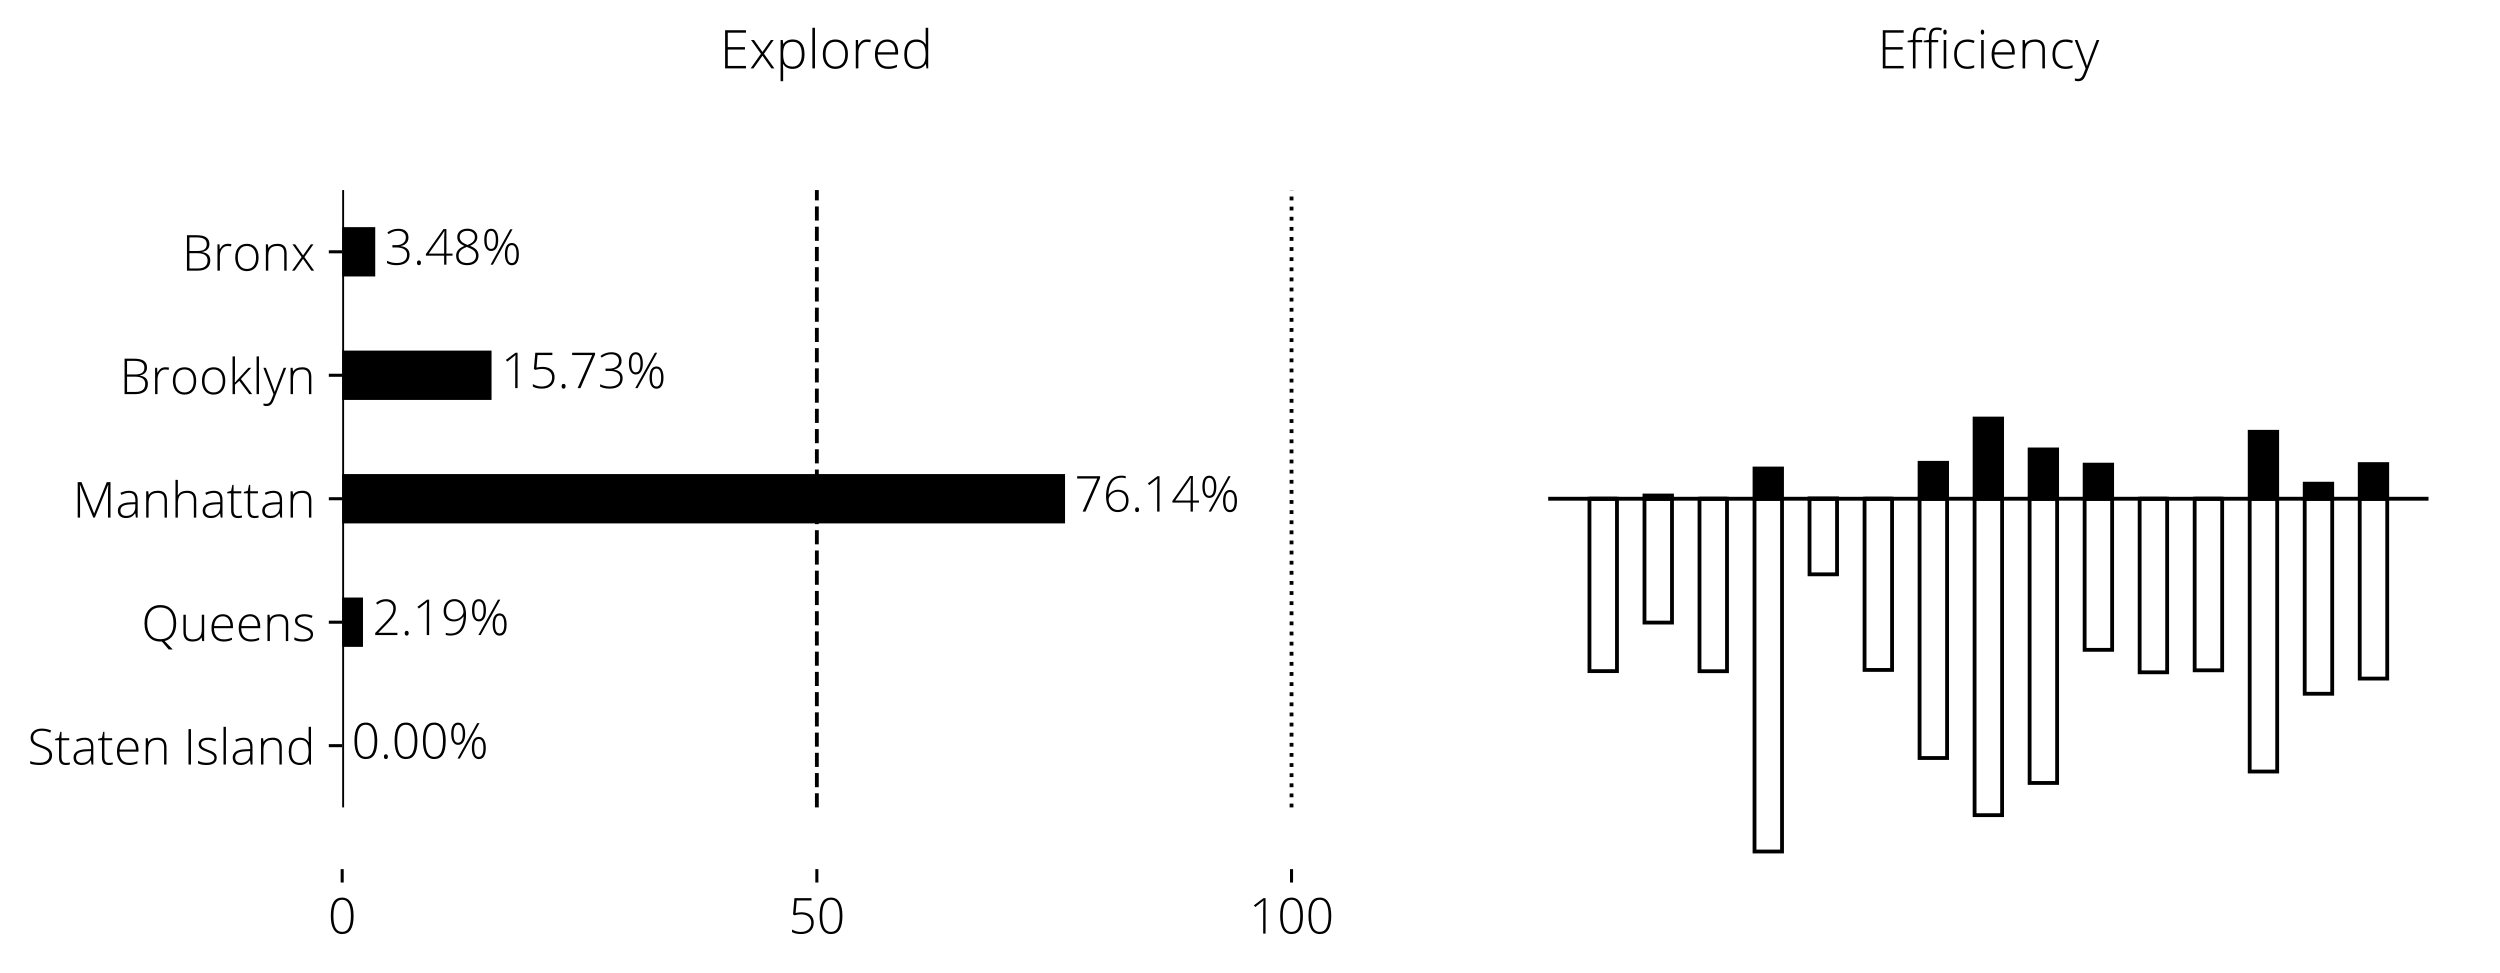
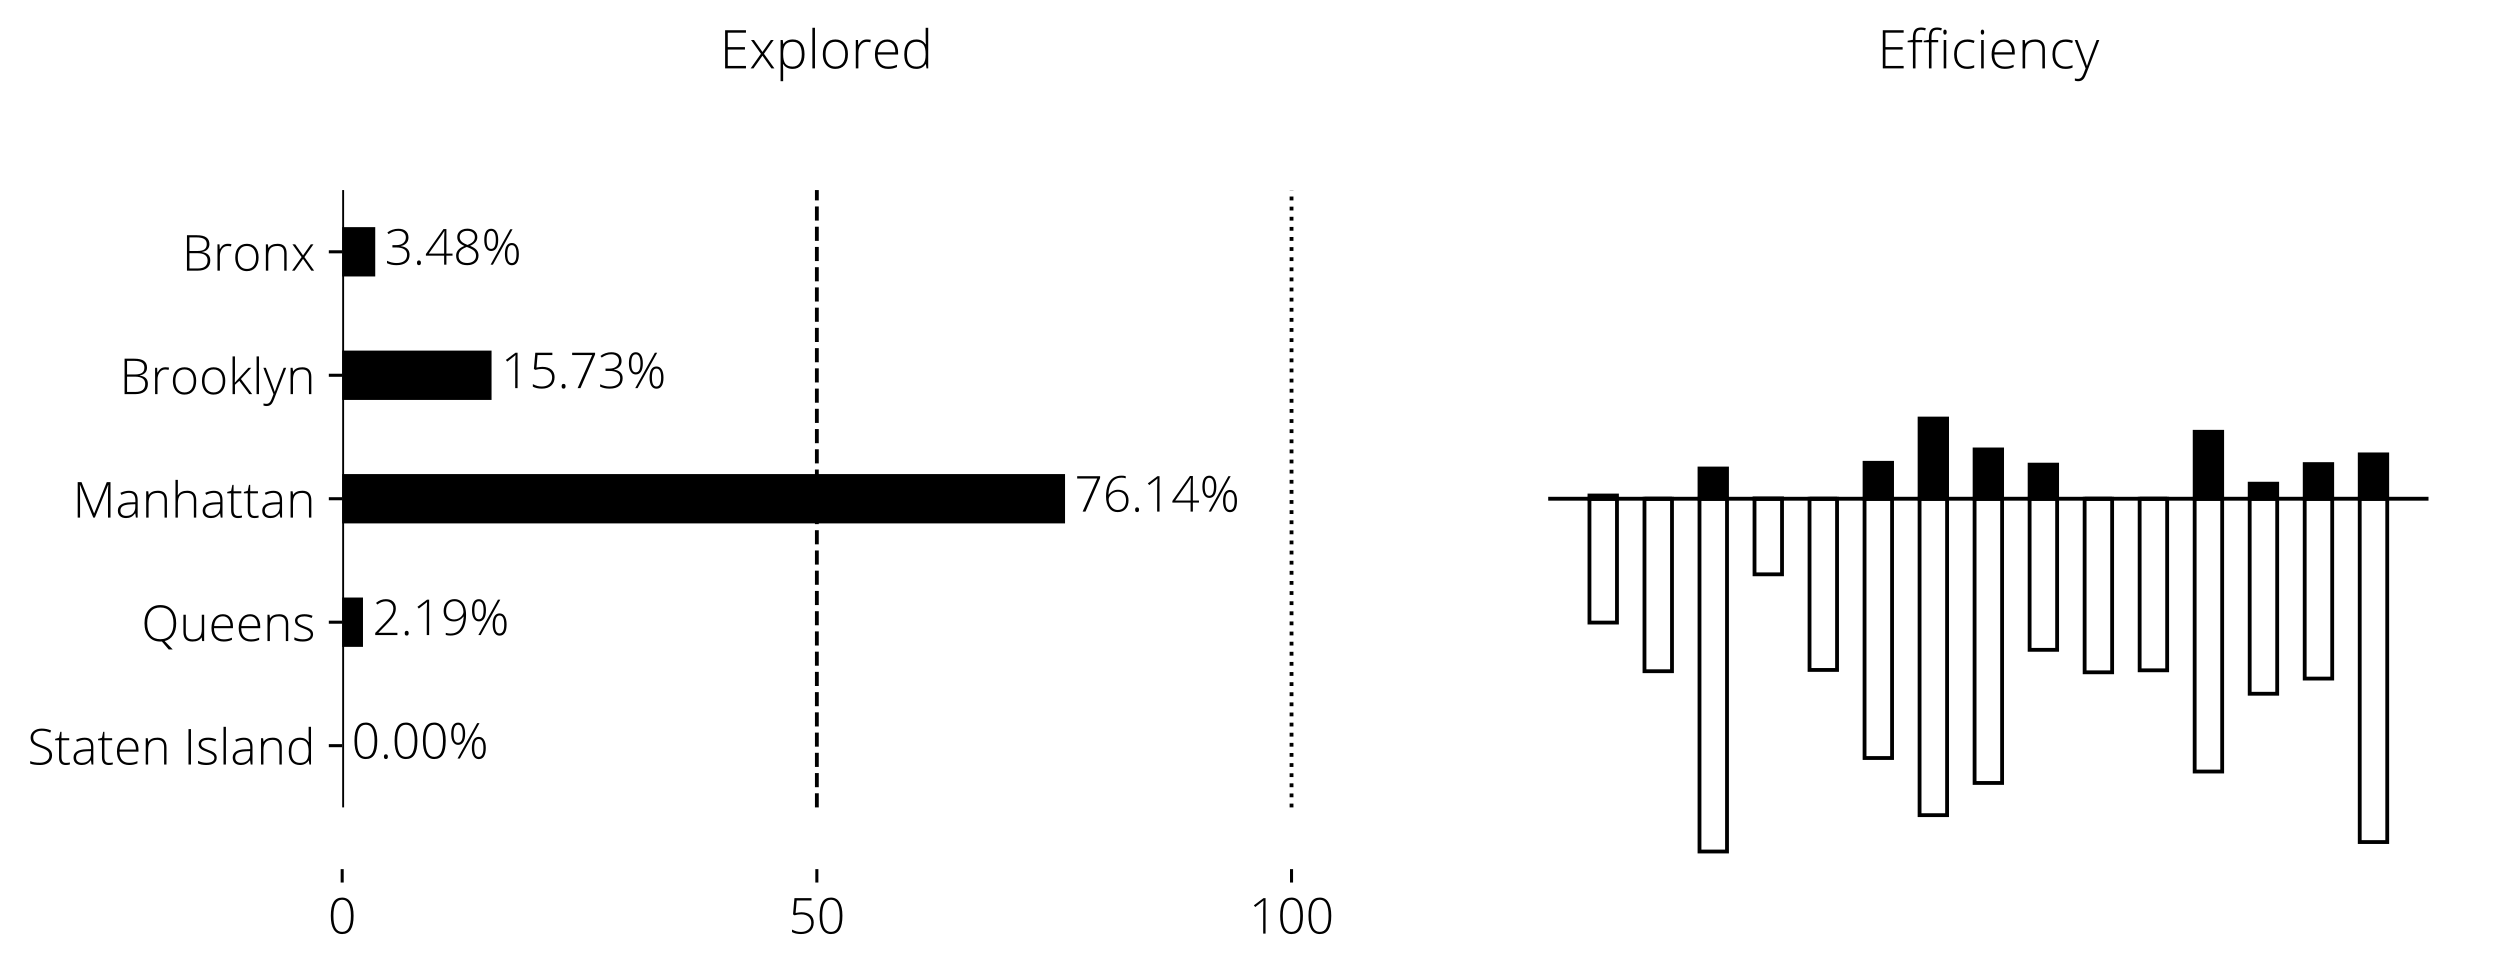
<svg xmlns="http://www.w3.org/2000/svg" xmlns:xlink="http://www.w3.org/1999/xlink" width="654.828pt" height="254.856pt" viewBox="0 0 654.828 254.856" version="1.1">
  <defs>
    <style type="text/css">*{stroke-linejoin: round; stroke-linecap: butt}</style>
  </defs>
  <g id="figure_1">
    <g id="patch_1">
      <path d="M 0 254.856  L 654.828 254.856  L 654.828 0  L 0 0  z " style="fill: #ffffff" />
    </g>
    <g id="axes_1">
      <g id="patch_2">
        <path d="M 89.628 227.654  L 343.265 227.654  L 343.265 33.614  L 89.628 33.614  L 89.628 227.654  z " style="fill: none" />
      </g>
      <g id="patch_3">
-         <path d="M 89.628 201.782  L 89.628 201.782  L 89.628 188.846  L 89.628 188.846  z " clip-path="url(#pee73dc74e1)" />
+         <path d="M 89.628 201.782  L 89.628 201.782  L 89.628 188.846  L 89.628 188.846  z " clip-path="url(#p3ddb100271)" />
      </g>
      <g id="patch_4">
-         <path d="M 89.628 169.442  L 95.077 169.442  L 95.077 156.506  L 89.628 156.506  z " clip-path="url(#pee73dc74e1)" />
+         <path d="M 89.628 169.442  L 95.077 169.442  L 95.077 156.506  L 89.628 156.506  z " clip-path="url(#p3ddb100271)" />
      </g>
      <g id="patch_5">
-         <path d="M 89.628 137.102  L 278.967 137.102  L 278.967 124.166  L 89.628 124.166  z " clip-path="url(#pee73dc74e1)" />
+         <path d="M 89.628 137.102  L 278.967 137.102  L 278.967 124.166  L 89.628 124.166  z " clip-path="url(#p3ddb100271)" />
      </g>
      <g id="patch_6">
-         <path d="M 89.628 104.762  L 128.753 104.762  L 128.753 91.826  L 89.628 91.826  z " clip-path="url(#pee73dc74e1)" />
+         <path d="M 89.628 104.762  L 128.753 104.762  L 128.753 91.826  L 89.628 91.826  z " clip-path="url(#p3ddb100271)" />
      </g>
      <g id="patch_7">
-         <path d="M 89.628 72.422  L 98.287 72.422  L 98.287 59.486  L 89.628 59.486  z " clip-path="url(#pee73dc74e1)" />
+         <path d="M 89.628 72.422  L 98.287 72.422  L 98.287 59.486  L 89.628 59.486  z " clip-path="url(#p3ddb100271)" />
      </g>
      <g id="matplotlib.axis_1">
        <g id="xtick_1">
          <g id="line2d_1">
            <defs>
-               <path id="ma09eb7e2f4" d="M 0 0  L 0 3.5  " style="stroke: #000000; stroke-width: 0.8" />
+               <path id="m707749dae5" d="M 0 0  L 0 3.5  " style="stroke: #000000; stroke-width: 0.8" />
            </defs>
            <g>
-               <use xlink:href="#ma09eb7e2f4" x="89.628" y="227.654" style="stroke: #000000; stroke-width: 0.8" />
+               <use xlink:href="#m707749dae5" x="89.628" y="227.654" style="stroke: #000000; stroke-width: 0.8" />
            </g>
          </g>
          <g id="text_1">
            <g transform="translate(85.91836 244.5322) scale(0.13 -0.13)">
              <defs>
                <path id="OpenSans-Light-30" d="M 3297 2297  Q 3297 1094 2930 515  Q 2563 -63 1819 -63  Q 1103 -63 731 532  Q 359 1128 359 2297  Q 359 3491 720 4066  Q 1081 4641 1819 4641  Q 2541 4641 2919 4045  Q 3297 3450 3297 2297  z M 697 2297  Q 697 1234 975 726  Q 1253 219 1819 219  Q 2409 219 2679 744  Q 2950 1269 2950 2297  Q 2950 3309 2679 3834  Q 2409 4359 1819 4359  Q 1228 4359 962 3834  Q 697 3309 697 2297  z " transform="scale(0.015625)" />
              </defs>
              <use xlink:href="#OpenSans-Light-30" />
            </g>
          </g>
        </g>
        <g id="xtick_2">
          <g id="line2d_2">
            <g>
-               <use xlink:href="#ma09eb7e2f4" x="213.96" y="227.654" style="stroke: #000000; stroke-width: 0.8" />
+               <use xlink:href="#m707749dae5" x="213.96" y="227.654" style="stroke: #000000; stroke-width: 0.8" />
            </g>
          </g>
          <g id="text_2">
            <g transform="translate(206.5398 244.5322) scale(0.13 -0.13)">
              <defs>
                <path id="OpenSans-Light-35" d="M 1678 2747  Q 2409 2747 2829 2394  Q 3250 2041 3250 1422  Q 3250 719 2812 328  Q 2375 -63 1606 -63  Q 1266 -63 959 4  Q 653 72 447 197  L 447 519  Q 784 347 1046 280  Q 1309 213 1606 213  Q 2206 213 2568 530  Q 2931 847 2931 1388  Q 2931 1897 2578 2187  Q 2225 2478 1619 2478  Q 1213 2478 769 2356  L 581 2478  L 763 4569  L 2963 4569  L 2963 4269  L 1056 4269  L 916 2656  Q 1403 2747 1678 2747  z " transform="scale(0.015625)" />
              </defs>
              <use xlink:href="#OpenSans-Light-35" />
              <use xlink:href="#OpenSans-Light-30" x="57.08" />
            </g>
          </g>
        </g>
        <g id="xtick_3">
          <g id="line2d_3">
            <g>
-               <use xlink:href="#ma09eb7e2f4" x="338.292" y="227.654" style="stroke: #000000; stroke-width: 0.8" />
+               <use xlink:href="#m707749dae5" x="338.292" y="227.654" style="stroke: #000000; stroke-width: 0.8" />
            </g>
          </g>
          <g id="text_3">
            <g transform="translate(327.1613 244.5322) scale(0.13 -0.13)">
              <defs>
                <path id="OpenSans-Light-31" d="M 2131 0  L 1825 0  L 1825 3328  Q 1825 3781 1863 4269  Q 1816 4222 1766 4178  Q 1716 4134 800 3419  L 622 3641  L 1863 4569  L 2131 4569  L 2131 0  z " transform="scale(0.015625)" />
              </defs>
              <use xlink:href="#OpenSans-Light-31" />
              <use xlink:href="#OpenSans-Light-30" x="57.08" />
              <use xlink:href="#OpenSans-Light-30" x="114.16" />
            </g>
          </g>
        </g>
      </g>
      <g id="matplotlib.axis_2">
        <g id="ytick_1">
          <g id="line2d_4">
            <defs>
-               <path id="m31b924ed4a" d="M 0 0  L -3.5 0  " style="stroke: #000000; stroke-width: 0.8" />
+               <path id="m9ee32840a7" d="M 0 0  L -3.5 0  " style="stroke: #000000; stroke-width: 0.8" />
            </defs>
            <g>
-               <use xlink:href="#m31b924ed4a" x="89.628" y="195.314" style="stroke: #000000; stroke-width: 0.8" />
+               <use xlink:href="#m9ee32840a7" x="89.628" y="195.314" style="stroke: #000000; stroke-width: 0.8" />
            </g>
          </g>
          <g id="text_4">
            <g transform="translate(7.2 200.2532) scale(0.13 -0.13)">
              <defs>
                <path id="OpenSans-Light-53" d="M 3169 1178  Q 3169 606 2748 271  Q 2328 -63 1631 -63  Q 794 -63 347 122  L 347 441  Q 841 231 1606 231  Q 2169 231 2498 489  Q 2828 747 2828 1166  Q 2828 1425 2718 1595  Q 2609 1766 2362 1906  Q 2116 2047 1638 2209  Q 938 2450 670 2729  Q 403 3009 403 3475  Q 403 3988 804 4311  Q 1206 4634 1838 4634  Q 2481 4634 3047 4391  L 2931 4116  Q 2363 4353 1844 4353  Q 1338 4353 1038 4118  Q 738 3884 738 3481  Q 738 3228 830 3065  Q 922 2903 1131 2773  Q 1341 2644 1850 2463  Q 2384 2278 2653 2104  Q 2922 1931 3045 1711  Q 3169 1491 3169 1178  z " transform="scale(0.015625)" />
                <path id="OpenSans-Light-74" d="M 1466 213  Q 1759 213 1978 263  L 1978 13  Q 1753 -63 1459 -63  Q 1009 -63 795 178  Q 581 419 581 934  L 581 3128  L 78 3128  L 78 3309  L 581 3450  L 738 4219  L 897 4219  L 897 3397  L 1894 3397  L 1894 3128  L 897 3128  L 897 978  Q 897 588 1034 400  Q 1172 213 1466 213  z " transform="scale(0.015625)" />
                <path id="OpenSans-Light-61" d="M 2631 0  L 2553 538  L 2528 538  Q 2272 209 2001 73  Q 1731 -63 1363 -63  Q 863 -63 584 193  Q 306 450 306 903  Q 306 1400 720 1675  Q 1134 1950 1919 1966  L 2566 1984  L 2566 2209  Q 2566 2694 2369 2941  Q 2172 3188 1734 3188  Q 1263 3188 756 2925  L 641 3194  Q 1200 3456 1747 3456  Q 2306 3456 2582 3165  Q 2859 2875 2859 2259  L 2859 0  L 2631 0  z M 1381 219  Q 1925 219 2239 530  Q 2553 841 2553 1394  L 2553 1728  L 1959 1703  Q 1244 1669 939 1480  Q 634 1291 634 891  Q 634 572 829 395  Q 1025 219 1381 219  z " transform="scale(0.015625)" />
                <path id="OpenSans-Light-65" d="M 1941 -63  Q 1200 -63 786 393  Q 372 850 372 1672  Q 372 2484 772 2973  Q 1172 3463 1850 3463  Q 2450 3463 2797 3044  Q 3144 2625 3144 1906  L 3144 1656  L 697 1656  Q 703 956 1023 587  Q 1344 219 1941 219  Q 2231 219 2451 259  Q 2672 300 3009 434  L 3009 153  Q 2722 28 2478 -17  Q 2234 -63 1941 -63  z M 1850 3188  Q 1359 3188 1062 2864  Q 766 2541 716 1931  L 2816 1931  Q 2816 2522 2559 2855  Q 2303 3188 1850 3188  z " transform="scale(0.015625)" />
                <path id="OpenSans-Light-6e" d="M 2938 0  L 2938 2203  Q 2938 2716 2722 2948  Q 2506 3181 2053 3181  Q 1444 3181 1161 2873  Q 878 2566 878 1875  L 878 0  L 569 0  L 569 3397  L 831 3397  L 891 2931  L 909 2931  Q 1241 3463 2088 3463  Q 3244 3463 3244 2222  L 3244 0  L 2938 0  z " transform="scale(0.015625)" />
                <path id="OpenSans-Light-20" transform="scale(0.015625)" />
                <path id="OpenSans-Light-49" d="M 647 0  L 647 4569  L 966 4569  L 966 0  L 647 0  z " transform="scale(0.015625)" />
                <path id="OpenSans-Light-73" d="M 2675 884  Q 2675 428 2328 182  Q 1981 -63 1344 -63  Q 663 -63 263 147  L 263 481  Q 775 225 1344 225  Q 1847 225 2108 392  Q 2369 559 2369 838  Q 2369 1094 2161 1269  Q 1953 1444 1478 1613  Q 969 1797 762 1930  Q 556 2063 451 2230  Q 347 2397 347 2638  Q 347 3019 667 3241  Q 988 3463 1563 3463  Q 2113 3463 2606 3256  L 2491 2975  Q 1991 3181 1563 3181  Q 1147 3181 903 3043  Q 659 2906 659 2663  Q 659 2397 848 2237  Q 1038 2078 1588 1881  Q 2047 1716 2256 1583  Q 2466 1450 2570 1281  Q 2675 1113 2675 884  z " transform="scale(0.015625)" />
                <path id="OpenSans-Light-6c" d="M 878 0  L 569 0  L 569 4863  L 878 4863  L 878 0  z " transform="scale(0.015625)" />
                <path id="OpenSans-Light-64" d="M 1813 3463  Q 2181 3463 2450 3328  Q 2719 3194 2931 2869  L 2950 2869  Q 2931 3263 2931 3641  L 2931 4863  L 3238 4863  L 3238 0  L 3034 0  L 2956 519  L 2931 519  Q 2544 -63 1819 -63  Q 1116 -63 744 375  Q 372 813 372 1650  Q 372 2531 740 2997  Q 1109 3463 1813 3463  z M 1813 3181  Q 1256 3181 976 2790  Q 697 2400 697 1656  Q 697 213 1819 213  Q 2394 213 2662 547  Q 2931 881 2931 1650  L 2931 1703  Q 2931 2491 2667 2836  Q 2403 3181 1813 3181  z " transform="scale(0.015625)" />
              </defs>
              <use xlink:href="#OpenSans-Light-53" />
              <use xlink:href="#OpenSans-Light-74" x="54.492" />
              <use xlink:href="#OpenSans-Light-61" x="87.988" />
              <use xlink:href="#OpenSans-Light-74" x="140.967" />
              <use xlink:href="#OpenSans-Light-65" x="174.463" />
              <use xlink:href="#OpenSans-Light-6e" x="229.346" />
              <use xlink:href="#OpenSans-Light-20" x="288.33" />
              <use xlink:href="#OpenSans-Light-49" x="314.307" />
              <use xlink:href="#OpenSans-Light-73" x="339.502" />
              <use xlink:href="#OpenSans-Light-6c" x="386.084" />
              <use xlink:href="#OpenSans-Light-61" x="408.691" />
              <use xlink:href="#OpenSans-Light-6e" x="461.67" />
              <use xlink:href="#OpenSans-Light-64" x="520.654" />
            </g>
          </g>
        </g>
        <g id="ytick_2">
          <g id="line2d_5">
            <g>
-               <use xlink:href="#m31b924ed4a" x="89.628" y="162.974" style="stroke: #000000; stroke-width: 0.8" />
+               <use xlink:href="#m9ee32840a7" x="89.628" y="162.974" style="stroke: #000000; stroke-width: 0.8" />
            </g>
          </g>
          <g id="text_5">
            <g transform="translate(37.03094 167.9132) scale(0.13 -0.13)">
              <defs>
                <path id="OpenSans-Light-51" d="M 4488 2291  Q 4488 1372 4094 770  Q 3700 169 3003 0  L 4044 -1088  L 3525 -1088  L 2644 -56  L 2541 -63  L 2444 -63  Q 1491 -63 947 570  Q 403 1203 403 2297  Q 403 3388 951 4014  Q 1500 4641 2450 4641  Q 3406 4641 3947 4011  Q 4488 3381 4488 2291  z M 750 2291  Q 750 1309 1187 773  Q 1625 238 2444 238  Q 3269 238 3705 769  Q 4141 1300 4141 2291  Q 4141 3278 3705 3804  Q 3269 4331 2450 4331  Q 1634 4331 1192 3800  Q 750 3269 750 2291  z " transform="scale(0.015625)" />
                <path id="OpenSans-Light-75" d="M 838 3397  L 838 1197  Q 838 684 1053 451  Q 1269 219 1722 219  Q 2328 219 2614 525  Q 2900 831 2900 1522  L 2900 3397  L 3206 3397  L 3206 0  L 2944 0  L 2888 469  L 2869 469  Q 2538 -63 1691 -63  Q 531 -63 531 1178  L 531 3397  L 838 3397  z " transform="scale(0.015625)" />
              </defs>
              <use xlink:href="#OpenSans-Light-51" />
              <use xlink:href="#OpenSans-Light-75" x="76.416" />
              <use xlink:href="#OpenSans-Light-65" x="135.4" />
              <use xlink:href="#OpenSans-Light-65" x="190.283" />
              <use xlink:href="#OpenSans-Light-6e" x="245.166" />
              <use xlink:href="#OpenSans-Light-73" x="304.15" />
            </g>
          </g>
        </g>
        <g id="ytick_3">
          <g id="line2d_6">
            <g>
-               <use xlink:href="#m31b924ed4a" x="89.628" y="130.634" style="stroke: #000000; stroke-width: 0.8" />
+               <use xlink:href="#m9ee32840a7" x="89.628" y="130.634" style="stroke: #000000; stroke-width: 0.8" />
            </g>
          </g>
          <g id="text_6">
            <g transform="translate(19.03406 135.5732) scale(0.13 -0.13)">
              <defs>
                <path id="OpenSans-Light-4d" d="M 2656 0  L 953 4219  L 928 4219  Q 953 3831 953 3425  L 953 0  L 647 0  L 647 4569  L 1141 4569  L 2759 550  L 2778 550  L 4397 4569  L 4878 4569  L 4878 0  L 4556 0  L 4556 3463  Q 4556 3825 4594 4213  L 4569 4213  L 2859 0  L 2656 0  z " transform="scale(0.015625)" />
                <path id="OpenSans-Light-68" d="M 2938 0  L 2938 2203  Q 2938 2716 2722 2948  Q 2506 3181 2053 3181  Q 1444 3181 1161 2873  Q 878 2566 878 1875  L 878 0  L 569 0  L 569 4863  L 878 4863  L 878 3316  L 863 2881  L 884 2881  Q 1075 3188 1365 3325  Q 1656 3463 2088 3463  Q 3244 3463 3244 2222  L 3244 0  L 2938 0  z " transform="scale(0.015625)" />
              </defs>
              <use xlink:href="#OpenSans-Light-4d" />
              <use xlink:href="#OpenSans-Light-61" x="86.279" />
              <use xlink:href="#OpenSans-Light-6e" x="139.258" />
              <use xlink:href="#OpenSans-Light-68" x="198.242" />
              <use xlink:href="#OpenSans-Light-61" x="257.227" />
              <use xlink:href="#OpenSans-Light-74" x="310.205" />
              <use xlink:href="#OpenSans-Light-74" x="343.701" />
              <use xlink:href="#OpenSans-Light-61" x="377.197" />
              <use xlink:href="#OpenSans-Light-6e" x="430.176" />
            </g>
          </g>
        </g>
        <g id="ytick_4">
          <g id="line2d_7">
            <g>
-               <use xlink:href="#m31b924ed4a" x="89.628" y="98.294" style="stroke: #000000; stroke-width: 0.8" />
+               <use xlink:href="#m9ee32840a7" x="89.628" y="98.294" style="stroke: #000000; stroke-width: 0.8" />
            </g>
          </g>
          <g id="text_7">
            <g transform="translate(31.31703 103.2332) scale(0.13 -0.13)">
              <defs>
                <path id="OpenSans-Light-42" d="M 647 4569  L 1900 4569  Q 2747 4569 3144 4281  Q 3541 3994 3541 3413  Q 3541 3016 3298 2752  Q 3056 2488 2591 2413  L 2591 2394  Q 3138 2313 3395 2048  Q 3653 1784 3653 1313  Q 3653 681 3234 340  Q 2816 0 2047 0  L 647 0  L 647 4569  z M 966 2534  L 1972 2534  Q 2616 2534 2908 2748  Q 3200 2963 3200 3419  Q 3200 3875 2870 4081  Q 2541 4288 1888 4288  L 966 4288  L 966 2534  z M 966 2253  L 966 281  L 2041 281  Q 3309 281 3309 1313  Q 3309 2253 1972 2253  L 966 2253  z " transform="scale(0.015625)" />
                <path id="OpenSans-Light-72" d="M 1906 3463  Q 2122 3463 2369 3419  L 2309 3122  Q 2097 3175 1869 3175  Q 1434 3175 1156 2806  Q 878 2438 878 1875  L 878 0  L 569 0  L 569 3397  L 831 3397  L 863 2784  L 884 2784  Q 1094 3159 1331 3311  Q 1569 3463 1906 3463  z " transform="scale(0.015625)" />
                <path id="OpenSans-Light-6f" d="M 3378 1703  Q 3378 872 2975 404  Q 2572 -63 1863 -63  Q 1416 -63 1075 153  Q 734 369 553 772  Q 372 1175 372 1703  Q 372 2534 775 2998  Q 1178 3463 1881 3463  Q 2581 3463 2979 2992  Q 3378 2522 3378 1703  z M 697 1703  Q 697 1003 1005 611  Q 1313 219 1875 219  Q 2438 219 2745 611  Q 3053 1003 3053 1703  Q 3053 2406 2742 2793  Q 2431 3181 1869 3181  Q 1306 3181 1001 2795  Q 697 2409 697 1703  z " transform="scale(0.015625)" />
                <path id="OpenSans-Light-6b" d="M 872 1491  L 2606 3397  L 2981 3397  L 1644 1947  L 3097 0  L 2725 0  L 1434 1716  L 878 1209  L 878 0  L 569 0  L 569 4863  L 878 4863  L 878 2425  L 856 1491  L 872 1491  z " transform="scale(0.015625)" />
                <path id="OpenSans-Light-79" d="M 0 3397  L 319 3397  L 1038 1491  Q 1366 613 1453 306  L 1472 306  Q 1603 709 1900 1509  L 2619 3397  L 2938 3397  L 1416 -550  Q 1231 -1031 1106 -1200  Q 981 -1369 814 -1453  Q 647 -1538 409 -1538  Q 231 -1538 13 -1472  L 13 -1203  Q 194 -1253 403 -1253  Q 563 -1253 684 -1178  Q 806 -1103 904 -945  Q 1003 -788 1133 -445  Q 1263 -103 1300 0  L 0 3397  z " transform="scale(0.015625)" />
              </defs>
              <use xlink:href="#OpenSans-Light-42" />
              <use xlink:href="#OpenSans-Light-72" x="62.695" />
              <use xlink:href="#OpenSans-Light-6f" x="101.611" />
              <use xlink:href="#OpenSans-Light-6f" x="160.205" />
              <use xlink:href="#OpenSans-Light-6b" x="218.799" />
              <use xlink:href="#OpenSans-Light-6c" x="267.188" />
              <use xlink:href="#OpenSans-Light-79" x="289.795" />
              <use xlink:href="#OpenSans-Light-6e" x="335.693" />
            </g>
          </g>
        </g>
        <g id="ytick_5">
          <g id="line2d_8">
            <g>
-               <use xlink:href="#m31b924ed4a" x="89.628" y="65.954" style="stroke: #000000; stroke-width: 0.8" />
+               <use xlink:href="#m9ee32840a7" x="89.628" y="65.954" style="stroke: #000000; stroke-width: 0.8" />
            </g>
          </g>
          <g id="text_8">
            <g transform="translate(47.65641 70.89317) scale(0.13 -0.13)">
              <defs>
                <path id="OpenSans-Light-78" d="M 1403 1747  L 219 3397  L 575 3397  L 1588 1966  L 2591 3397  L 2931 3397  L 1766 1747  L 3016 0  L 2656 0  L 1588 1516  L 513 0  L 172 0  L 1403 1747  z " transform="scale(0.015625)" />
              </defs>
              <use xlink:href="#OpenSans-Light-42" />
              <use xlink:href="#OpenSans-Light-72" x="62.695" />
              <use xlink:href="#OpenSans-Light-6f" x="101.611" />
              <use xlink:href="#OpenSans-Light-6e" x="160.205" />
              <use xlink:href="#OpenSans-Light-78" x="219.189" />
            </g>
          </g>
        </g>
      </g>
      <g id="LineCollection_1">
-         <path d="M 89.628 211.484  L 89.628 49.784  " clip-path="url(#pee73dc74e1)" style="fill: none; stroke: #000000" />
+         <path d="M 89.628 211.484  L 89.628 49.784  " clip-path="url(#p3ddb100271)" style="fill: none; stroke: #000000" />
      </g>
      <g id="LineCollection_2">
-         <path d="M 213.96 211.484  L 213.96 49.784  " clip-path="url(#pee73dc74e1)" style="fill: none; stroke-dasharray: 3.7,1.6; stroke-dashoffset: 0; stroke: #000000" />
+         <path d="M 213.96 211.484  L 213.96 49.784  " clip-path="url(#p3ddb100271)" style="fill: none; stroke-dasharray: 3.7,1.6; stroke-dashoffset: 0; stroke: #000000" />
      </g>
      <g id="LineCollection_3">
-         <path d="M 338.292 211.484  L 338.292 49.784  " clip-path="url(#pee73dc74e1)" style="fill: none; stroke-dasharray: 1,1.65; stroke-dashoffset: 0; stroke: #000000" />
+         <path d="M 338.292 211.484  L 338.292 49.784  " clip-path="url(#p3ddb100271)" style="fill: none; stroke-dasharray: 1,1.65; stroke-dashoffset: 0; stroke: #000000" />
      </g>
      <g id="text_9">
        <g transform="translate(92.11507 198.6911) scale(0.13 -0.13)">
          <defs>
            <path id="OpenSans-Light-2e" d="M 506 244  Q 506 550 756 550  Q 1013 550 1013 244  Q 1013 -63 756 -63  Q 506 -63 506 244  z " transform="scale(0.015625)" />
            <path id="OpenSans-Light-25" d="M 659 3206  Q 659 2625 800 2333  Q 941 2041 1241 2041  Q 1844 2041 1844 3206  Q 1844 3781 1689 4070  Q 1534 4359 1241 4359  Q 941 4359 800 4070  Q 659 3781 659 3206  z M 2150 3206  Q 2150 2500 1915 2133  Q 1681 1766 1241 1766  Q 825 1766 589 2142  Q 353 2519 353 3206  Q 353 3903 578 4268  Q 803 4634 1241 4634  Q 1675 4634 1912 4257  Q 2150 3881 2150 3206  z M 3322 1369  Q 3322 791 3462 502  Q 3603 213 3903 213  Q 4506 213 4506 1369  Q 4506 2522 3903 2522  Q 3603 2522 3462 2236  Q 3322 1950 3322 1369  z M 4813 1369  Q 4813 663 4581 295  Q 4350 -72 3909 -72  Q 3484 -72 3250 308  Q 3016 688 3016 1369  Q 3016 2072 3245 2434  Q 3475 2797 3909 2797  Q 4338 2797 4575 2422  Q 4813 2047 4813 1369  z M 4000 4569  L 1466 0  L 1166 0  L 3700 4569  L 4000 4569  z " transform="scale(0.015625)" />
          </defs>
          <use xlink:href="#OpenSans-Light-30" />
          <use xlink:href="#OpenSans-Light-2e" x="57.08" />
          <use xlink:href="#OpenSans-Light-30" x="80.859" />
          <use xlink:href="#OpenSans-Light-30" x="137.939" />
          <use xlink:href="#OpenSans-Light-25" x="195.02" />
        </g>
      </g>
      <g id="text_10">
        <g transform="translate(97.5641 166.3511) scale(0.13 -0.13)">
          <defs>
            <path id="OpenSans-Light-32" d="M 3213 0  L 353 0  L 353 275  L 1569 1544  Q 2081 2075 2287 2356  Q 2494 2638 2591 2894  Q 2688 3150 2688 3431  Q 2688 3841 2419 4097  Q 2150 4353 1722 4353  Q 1150 4353 628 3938  L 459 4153  Q 1031 4634 1728 4634  Q 2325 4634 2667 4315  Q 3009 3997 3009 3438  Q 3009 2984 2779 2561  Q 2550 2138 1941 1516  L 769 313  L 769 300  L 3213 300  L 3213 0  z " transform="scale(0.015625)" />
            <path id="OpenSans-Light-39" d="M 3238 2631  Q 3238 1731 3002 1125  Q 2766 519 2314 228  Q 1863 -63 1222 -63  Q 897 -63 622 19  L 622 288  Q 756 244 945 220  Q 1134 197 1234 197  Q 2006 197 2443 755  Q 2881 1313 2931 2381  L 2894 2381  Q 2666 2081 2350 1920  Q 2034 1759 1691 1759  Q 1056 1759 701 2109  Q 347 2459 347 3103  Q 347 3791 736 4216  Q 1125 4641 1747 4641  Q 2197 4641 2534 4405  Q 2872 4169 3055 3712  Q 3238 3256 3238 2631  z M 1747 4366  Q 1253 4366 959 4033  Q 666 3700 666 3122  Q 666 2578 937 2297  Q 1209 2016 1716 2016  Q 2031 2016 2304 2156  Q 2578 2297 2739 2530  Q 2900 2763 2900 3003  Q 2900 3369 2754 3687  Q 2609 4006 2348 4186  Q 2088 4366 1747 4366  z " transform="scale(0.015625)" />
          </defs>
          <use xlink:href="#OpenSans-Light-32" />
          <use xlink:href="#OpenSans-Light-2e" x="57.08" />
          <use xlink:href="#OpenSans-Light-31" x="80.859" />
          <use xlink:href="#OpenSans-Light-39" x="137.939" />
          <use xlink:href="#OpenSans-Light-25" x="195.02" />
        </g>
      </g>
      <g id="text_11">
        <g transform="translate(281.4537 134.0111) scale(0.13 -0.13)">
          <defs>
            <path id="OpenSans-Light-37" d="M 1044 0  L 2925 4269  L 341 4269  L 341 4569  L 3297 4569  L 3297 4341  L 1409 0  L 1044 0  z " transform="scale(0.015625)" />
            <path id="OpenSans-Light-36" d="M 409 1947  Q 409 2838 651 3445  Q 894 4053 1339 4347  Q 1784 4641 2413 4641  Q 2706 4641 2950 4569  L 2950 4294  Q 2722 4378 2400 4378  Q 1628 4378 1198 3822  Q 769 3266 716 2203  L 756 2203  Q 994 2509 1300 2665  Q 1606 2822 1947 2822  Q 2588 2822 2948 2456  Q 3309 2091 3309 1447  Q 3309 747 2929 342  Q 2550 -63 1906 -63  Q 1213 -63 811 467  Q 409 997 409 1947  z M 1906 213  Q 2419 213 2703 534  Q 2988 856 2988 1453  Q 2988 1978 2706 2272  Q 2425 2566 1941 2566  Q 1622 2566 1348 2425  Q 1075 2284 912 2051  Q 750 1819 750 1575  Q 750 1228 904 908  Q 1059 588 1323 400  Q 1588 213 1906 213  z " transform="scale(0.015625)" />
            <path id="OpenSans-Light-34" d="M 3566 1166  L 2778 1166  L 2778 0  L 2484 0  L 2484 1166  L 134 1166  L 134 1375  L 2400 4594  L 2778 4594  L 2778 1434  L 3566 1434  L 3566 1166  z M 2484 1434  L 2484 2741  Q 2484 3684 2528 4325  L 2503 4325  Q 2441 4209 2119 3738  L 506 1434  L 2484 1434  z " transform="scale(0.015625)" />
          </defs>
          <use xlink:href="#OpenSans-Light-37" />
          <use xlink:href="#OpenSans-Light-36" x="57.08" />
          <use xlink:href="#OpenSans-Light-2e" x="114.16" />
          <use xlink:href="#OpenSans-Light-31" x="137.939" />
          <use xlink:href="#OpenSans-Light-34" x="195.02" />
          <use xlink:href="#OpenSans-Light-25" x="252.1" />
        </g>
      </g>
      <g id="text_12">
        <g transform="translate(131.2399 101.6711) scale(0.13 -0.13)">
          <defs>
            <path id="OpenSans-Light-33" d="M 3059 3494  Q 3059 3069 2792 2778  Q 2525 2488 2075 2406  L 2075 2388  Q 2625 2319 2912 2037  Q 3200 1756 3200 1281  Q 3200 641 2764 289  Q 2328 -63 1509 -63  Q 813 -63 294 197  L 294 506  Q 556 369 882 291  Q 1209 213 1497 213  Q 2188 213 2534 492  Q 2881 772 2881 1281  Q 2881 1734 2526 1978  Q 2172 2222 1484 2222  L 991 2222  L 991 2522  L 1491 2522  Q 2059 2522 2392 2792  Q 2725 3063 2725 3525  Q 2725 3906 2454 4136  Q 2184 4366 1747 4366  Q 1406 4366 1125 4270  Q 844 4175 494 3944  L 341 4153  Q 606 4375 981 4504  Q 1356 4634 1741 4634  Q 2372 4634 2715 4336  Q 3059 4038 3059 3494  z " transform="scale(0.015625)" />
          </defs>
          <use xlink:href="#OpenSans-Light-31" />
          <use xlink:href="#OpenSans-Light-35" x="57.08" />
          <use xlink:href="#OpenSans-Light-2e" x="114.16" />
          <use xlink:href="#OpenSans-Light-37" x="137.939" />
          <use xlink:href="#OpenSans-Light-33" x="195.02" />
          <use xlink:href="#OpenSans-Light-25" x="252.1" />
        </g>
      </g>
      <g id="text_13">
        <g transform="translate(100.7736 69.33114) scale(0.13 -0.13)">
          <defs>
            <path id="OpenSans-Light-38" d="M 1819 4647  Q 2400 4647 2754 4350  Q 3109 4053 3109 3547  Q 3109 3197 2889 2928  Q 2669 2659 2175 2431  Q 2775 2184 3019 1890  Q 3263 1597 3263 1178  Q 3263 613 2867 275  Q 2472 -63 1806 -63  Q 1116 -63 747 253  Q 378 569 378 1172  Q 378 1581 637 1890  Q 897 2200 1441 2419  Q 938 2656 731 2920  Q 525 3184 525 3553  Q 525 3881 690 4129  Q 856 4378 1154 4512  Q 1453 4647 1819 4647  z M 697 1125  Q 697 694 989 456  Q 1281 219 1806 219  Q 2319 219 2631 470  Q 2944 722 2944 1153  Q 2944 1541 2698 1783  Q 2453 2025 1753 2291  Q 1178 2069 937 1800  Q 697 1531 697 1125  z M 1813 4366  Q 1372 4366 1105 4148  Q 838 3931 838 3553  Q 838 3334 936 3167  Q 1034 3000 1220 2864  Q 1406 2728 1844 2547  Q 2353 2744 2575 2981  Q 2797 3219 2797 3553  Q 2797 3928 2533 4147  Q 2269 4366 1813 4366  z " transform="scale(0.015625)" />
          </defs>
          <use xlink:href="#OpenSans-Light-33" />
          <use xlink:href="#OpenSans-Light-2e" x="57.08" />
          <use xlink:href="#OpenSans-Light-34" x="80.859" />
          <use xlink:href="#OpenSans-Light-38" x="137.939" />
          <use xlink:href="#OpenSans-Light-25" x="195.02" />
        </g>
      </g>
      <g id="text_14">
        <g transform="translate(188.5144 17.91219) scale(0.14 -0.14)">
          <defs>
            <path id="OpenSans-Light-45" d="M 3144 0  L 647 0  L 647 4569  L 3144 4569  L 3144 4275  L 966 4275  L 966 2547  L 3022 2547  L 3022 2253  L 966 2253  L 966 294  L 3144 294  L 3144 0  z " transform="scale(0.015625)" />
            <path id="OpenSans-Light-70" d="M 2022 -63  Q 1238 -63 878 525  L 856 525  L 866 263  Q 878 31 878 -244  L 878 -1538  L 569 -1538  L 569 3397  L 831 3397  L 891 2913  L 909 2913  Q 1259 3463 2028 3463  Q 2716 3463 3077 3011  Q 3438 2559 3438 1697  Q 3438 859 3058 398  Q 2678 -63 2022 -63  z M 2016 213  Q 2538 213 2823 600  Q 3109 988 3109 1684  Q 3109 3181 2028 3181  Q 1434 3181 1156 2854  Q 878 2528 878 1791  L 878 1691  Q 878 894 1145 553  Q 1413 213 2016 213  z " transform="scale(0.015625)" />
          </defs>
          <use xlink:href="#OpenSans-Light-45" />
          <use xlink:href="#OpenSans-Light-78" x="55.176" />
          <use xlink:href="#OpenSans-Light-70" x="104.98" />
          <use xlink:href="#OpenSans-Light-6c" x="164.502" />
          <use xlink:href="#OpenSans-Light-6f" x="187.109" />
          <use xlink:href="#OpenSans-Light-72" x="245.703" />
          <use xlink:href="#OpenSans-Light-65" x="284.619" />
          <use xlink:href="#OpenSans-Light-64" x="339.502" />
        </g>
      </g>
    </g>
    <g id="axes_2">
      <g id="patch_8">
-         <path d="M 416.329 130.634  L 423.535 130.634  L 423.535 130.634  L 416.329 130.634  z " clip-path="url(#p03104cf5de)" style="stroke: #000000; stroke-linejoin: miter" />
+         <path d="M 416.329 130.634  L 423.535 130.634  L 423.535 129.789  L 416.329 129.789  z " clip-path="url(#pf86674dd84)" style="stroke: #000000; stroke-linejoin: miter" />
      </g>
      <g id="patch_9">
-         <path d="M 430.741 130.634  L 437.946 130.634  L 437.946 129.789  L 430.741 129.789  z " clip-path="url(#p03104cf5de)" style="stroke: #000000; stroke-linejoin: miter" />
+         <path d="M 430.741 130.634  L 437.946 130.634  L 437.946 130.634  L 430.741 130.634  z " clip-path="url(#pf86674dd84)" style="stroke: #000000; stroke-linejoin: miter" />
      </g>
      <g id="patch_10">
-         <path d="M 445.152 130.634  L 452.357 130.634  L 452.357 130.634  L 445.152 130.634  z " clip-path="url(#p03104cf5de)" style="stroke: #000000; stroke-linejoin: miter" />
+         <path d="M 445.152 130.634  L 452.357 130.634  L 452.357 122.718  L 445.152 122.718  z " clip-path="url(#pf86674dd84)" style="stroke: #000000; stroke-linejoin: miter" />
      </g>
      <g id="patch_11">
-         <path d="M 459.563 130.634  L 466.768 130.634  L 466.768 122.718  L 459.563 122.718  z " clip-path="url(#p03104cf5de)" style="stroke: #000000; stroke-linejoin: miter" />
+         <path d="M 459.563 130.634  L 466.768 130.634  L 466.768 130.578  L 459.563 130.578  z " clip-path="url(#pf86674dd84)" style="stroke: #000000; stroke-linejoin: miter" />
      </g>
      <g id="patch_12">
-         <path d="M 473.974 130.634  L 481.18 130.634  L 481.18 130.578  L 473.974 130.578  z " clip-path="url(#p03104cf5de)" style="stroke: #000000; stroke-linejoin: miter" />
+         <path d="M 473.974 130.634  L 481.18 130.634  L 481.18 130.634  L 473.974 130.634  z " clip-path="url(#pf86674dd84)" style="stroke: #000000; stroke-linejoin: miter" />
      </g>
      <g id="patch_13">
-         <path d="M 488.385 130.634  L 495.591 130.634  L 495.591 130.634  L 488.385 130.634  z " clip-path="url(#p03104cf5de)" style="stroke: #000000; stroke-linejoin: miter" />
+         <path d="M 488.385 130.634  L 495.591 130.634  L 495.591 121.22  L 488.385 121.22  z " clip-path="url(#pf86674dd84)" style="stroke: #000000; stroke-linejoin: miter" />
      </g>
      <g id="patch_14">
-         <path d="M 502.796 130.634  L 510.002 130.634  L 510.002 121.22  L 502.796 121.22  z " clip-path="url(#p03104cf5de)" style="stroke: #000000; stroke-linejoin: miter" />
+         <path d="M 502.796 130.634  L 510.002 130.634  L 510.002 109.631  L 502.796 109.631  z " clip-path="url(#pf86674dd84)" style="stroke: #000000; stroke-linejoin: miter" />
      </g>
      <g id="patch_15">
-         <path d="M 517.207 130.634  L 524.413 130.634  L 524.413 109.631  L 517.207 109.631  z " clip-path="url(#p03104cf5de)" style="stroke: #000000; stroke-linejoin: miter" />
+         <path d="M 517.207 130.634  L 524.413 130.634  L 524.413 117.722  L 517.207 117.722  z " clip-path="url(#pf86674dd84)" style="stroke: #000000; stroke-linejoin: miter" />
      </g>
      <g id="patch_16">
-         <path d="M 531.619 130.634  L 538.824 130.634  L 538.824 117.722  L 531.619 117.722  z " clip-path="url(#p03104cf5de)" style="stroke: #000000; stroke-linejoin: miter" />
+         <path d="M 531.619 130.634  L 538.824 130.634  L 538.824 121.702  L 531.619 121.702  z " clip-path="url(#pf86674dd84)" style="stroke: #000000; stroke-linejoin: miter" />
      </g>
      <g id="patch_17">
-         <path d="M 546.03 130.634  L 553.235 130.634  L 553.235 121.702  L 546.03 121.702  z " clip-path="url(#p03104cf5de)" style="stroke: #000000; stroke-linejoin: miter" />
+         <path d="M 546.03 130.634  L 553.235 130.634  L 553.235 130.634  L 546.03 130.634  z " clip-path="url(#pf86674dd84)" style="stroke: #000000; stroke-linejoin: miter" />
      </g>
      <g id="patch_18">
-         <path d="M 560.441 130.634  L 567.647 130.634  L 567.647 130.634  L 560.441 130.634  z " clip-path="url(#p03104cf5de)" style="stroke: #000000; stroke-linejoin: miter" />
+         <path d="M 560.441 130.634  L 567.647 130.634  L 567.647 130.634  L 560.441 130.634  z " clip-path="url(#pf86674dd84)" style="stroke: #000000; stroke-linejoin: miter" />
      </g>
      <g id="patch_19">
-         <path d="M 574.852 130.634  L 582.058 130.634  L 582.058 130.634  L 574.852 130.634  z " clip-path="url(#p03104cf5de)" style="stroke: #000000; stroke-linejoin: miter" />
+         <path d="M 574.852 130.634  L 582.058 130.634  L 582.058 113.098  L 574.852 113.098  z " clip-path="url(#pf86674dd84)" style="stroke: #000000; stroke-linejoin: miter" />
      </g>
      <g id="patch_20">
-         <path d="M 589.263 130.634  L 596.469 130.634  L 596.469 113.098  L 589.263 113.098  z " clip-path="url(#p03104cf5de)" style="stroke: #000000; stroke-linejoin: miter" />
+         <path d="M 589.263 130.634  L 596.469 130.634  L 596.469 126.691  L 589.263 126.691  z " clip-path="url(#pf86674dd84)" style="stroke: #000000; stroke-linejoin: miter" />
      </g>
      <g id="patch_21">
-         <path d="M 603.674 130.634  L 610.88 130.634  L 610.88 126.691  L 603.674 126.691  z " clip-path="url(#p03104cf5de)" style="stroke: #000000; stroke-linejoin: miter" />
+         <path d="M 603.674 130.634  L 610.88 130.634  L 610.88 121.559  L 603.674 121.559  z " clip-path="url(#pf86674dd84)" style="stroke: #000000; stroke-linejoin: miter" />
      </g>
      <g id="patch_22">
-         <path d="M 618.086 130.634  L 625.291 130.634  L 625.291 121.559  L 618.086 121.559  z " clip-path="url(#p03104cf5de)" style="stroke: #000000; stroke-linejoin: miter" />
+         <path d="M 618.086 130.634  L 625.291 130.634  L 625.291 119.018  L 618.086 119.018  z " clip-path="url(#pf86674dd84)" style="stroke: #000000; stroke-linejoin: miter" />
      </g>
      <g id="patch_23">
-         <path d="M 416.329 130.634  L 423.535 130.634  L 423.535 175.789  L 416.329 175.789  L 416.329 130.634  z " clip-path="url(#p03104cf5de)" style="fill: none; stroke: #000000; stroke-linejoin: miter" />
+         <path d="M 416.329 130.634  L 423.535 130.634  L 423.535 163.073  L 416.329 163.073  L 416.329 130.634  z " clip-path="url(#pf86674dd84)" style="fill: none; stroke: #000000; stroke-linejoin: miter" />
      </g>
      <g id="patch_24">
-         <path d="M 430.741 130.634  L 437.946 130.634  L 437.946 163.073  L 430.741 163.073  L 430.741 130.634  z " clip-path="url(#p03104cf5de)" style="fill: none; stroke: #000000; stroke-linejoin: miter" />
+         <path d="M 430.741 130.634  L 437.946 130.634  L 437.946 175.813  L 430.741 175.813  L 430.741 130.634  z " clip-path="url(#pf86674dd84)" style="fill: none; stroke: #000000; stroke-linejoin: miter" />
      </g>
      <g id="patch_25">
-         <path d="M 445.152 130.634  L 452.357 130.634  L 452.357 175.813  L 445.152 175.813  L 445.152 130.634  z " clip-path="url(#p03104cf5de)" style="fill: none; stroke: #000000; stroke-linejoin: miter" />
+         <path d="M 445.152 130.634  L 452.357 130.634  L 452.357 223.036  L 445.152 223.036  L 445.152 130.634  z " clip-path="url(#pf86674dd84)" style="fill: none; stroke: #000000; stroke-linejoin: miter" />
      </g>
      <g id="patch_26">
-         <path d="M 459.563 130.634  L 466.768 130.634  L 466.768 223.036  L 459.563 223.036  L 459.563 130.634  z " clip-path="url(#p03104cf5de)" style="fill: none; stroke: #000000; stroke-linejoin: miter" />
+         <path d="M 459.563 130.634  L 466.768 130.634  L 466.768 150.433  L 459.563 150.433  L 459.563 130.634  z " clip-path="url(#pf86674dd84)" style="fill: none; stroke: #000000; stroke-linejoin: miter" />
      </g>
      <g id="patch_27">
-         <path d="M 473.974 130.634  L 481.18 130.634  L 481.18 150.433  L 473.974 150.433  L 473.974 130.634  z " clip-path="url(#p03104cf5de)" style="fill: none; stroke: #000000; stroke-linejoin: miter" />
+         <path d="M 473.974 130.634  L 481.18 130.634  L 481.18 175.479  L 473.974 175.479  L 473.974 130.634  z " clip-path="url(#pf86674dd84)" style="fill: none; stroke: #000000; stroke-linejoin: miter" />
      </g>
      <g id="patch_28">
-         <path d="M 488.385 130.634  L 495.591 130.634  L 495.591 175.479  L 488.385 175.479  L 488.385 130.634  z " clip-path="url(#p03104cf5de)" style="fill: none; stroke: #000000; stroke-linejoin: miter" />
+         <path d="M 488.385 130.634  L 495.591 130.634  L 495.591 198.547  L 488.385 198.547  L 488.385 130.634  z " clip-path="url(#pf86674dd84)" style="fill: none; stroke: #000000; stroke-linejoin: miter" />
      </g>
      <g id="patch_29">
-         <path d="M 502.796 130.634  L 510.002 130.634  L 510.002 198.547  L 502.796 198.547  L 502.796 130.634  z " clip-path="url(#p03104cf5de)" style="fill: none; stroke: #000000; stroke-linejoin: miter" />
+         <path d="M 502.796 130.634  L 510.002 130.634  L 510.002 213.514  L 502.796 213.514  L 502.796 130.634  z " clip-path="url(#pf86674dd84)" style="fill: none; stroke: #000000; stroke-linejoin: miter" />
      </g>
      <g id="patch_30">
-         <path d="M 517.207 130.634  L 524.413 130.634  L 524.413 213.514  L 517.207 213.514  L 517.207 130.634  z " clip-path="url(#p03104cf5de)" style="fill: none; stroke: #000000; stroke-linejoin: miter" />
+         <path d="M 517.207 130.634  L 524.413 130.634  L 524.413 205.081  L 517.207 205.081  L 517.207 130.634  z " clip-path="url(#pf86674dd84)" style="fill: none; stroke: #000000; stroke-linejoin: miter" />
      </g>
      <g id="patch_31">
-         <path d="M 531.619 130.634  L 538.824 130.634  L 538.824 205.081  L 531.619 205.081  L 531.619 130.634  z " clip-path="url(#p03104cf5de)" style="fill: none; stroke: #000000; stroke-linejoin: miter" />
+         <path d="M 531.619 130.634  L 538.824 130.634  L 538.824 170.211  L 531.619 170.211  L 531.619 130.634  z " clip-path="url(#pf86674dd84)" style="fill: none; stroke: #000000; stroke-linejoin: miter" />
      </g>
      <g id="patch_32">
-         <path d="M 546.03 130.634  L 553.235 130.634  L 553.235 170.211  L 546.03 170.211  L 546.03 130.634  z " clip-path="url(#p03104cf5de)" style="fill: none; stroke: #000000; stroke-linejoin: miter" />
+         <path d="M 546.03 130.634  L 553.235 130.634  L 553.235 176.097  L 546.03 176.097  L 546.03 130.634  z " clip-path="url(#pf86674dd84)" style="fill: none; stroke: #000000; stroke-linejoin: miter" />
      </g>
      <g id="patch_33">
-         <path d="M 560.441 130.634  L 567.647 130.634  L 567.647 176.097  L 560.441 176.097  L 560.441 130.634  z " clip-path="url(#p03104cf5de)" style="fill: none; stroke: #000000; stroke-linejoin: miter" />
+         <path d="M 560.441 130.634  L 567.647 130.634  L 567.647 175.575  L 560.441 175.575  L 560.441 130.634  z " clip-path="url(#pf86674dd84)" style="fill: none; stroke: #000000; stroke-linejoin: miter" />
      </g>
      <g id="patch_34">
-         <path d="M 574.852 130.634  L 582.058 130.634  L 582.058 175.575  L 574.852 175.575  L 574.852 130.634  z " clip-path="url(#p03104cf5de)" style="fill: none; stroke: #000000; stroke-linejoin: miter" />
+         <path d="M 574.852 130.634  L 582.058 130.634  L 582.058 202.088  L 574.852 202.088  L 574.852 130.634  z " clip-path="url(#pf86674dd84)" style="fill: none; stroke: #000000; stroke-linejoin: miter" />
      </g>
      <g id="patch_35">
-         <path d="M 589.263 130.634  L 596.469 130.634  L 596.469 202.088  L 589.263 202.088  L 589.263 130.634  z " clip-path="url(#p03104cf5de)" style="fill: none; stroke: #000000; stroke-linejoin: miter" />
+         <path d="M 589.263 130.634  L 596.469 130.634  L 596.469 181.715  L 589.263 181.715  L 589.263 130.634  z " clip-path="url(#pf86674dd84)" style="fill: none; stroke: #000000; stroke-linejoin: miter" />
      </g>
      <g id="patch_36">
-         <path d="M 603.674 130.634  L 610.88 130.634  L 610.88 181.715  L 603.674 181.715  L 603.674 130.634  z " clip-path="url(#p03104cf5de)" style="fill: none; stroke: #000000; stroke-linejoin: miter" />
+         <path d="M 603.674 130.634  L 610.88 130.634  L 610.88 177.741  L 603.674 177.741  L 603.674 130.634  z " clip-path="url(#pf86674dd84)" style="fill: none; stroke: #000000; stroke-linejoin: miter" />
      </g>
      <g id="patch_37">
-         <path d="M 618.086 130.634  L 625.291 130.634  L 625.291 177.741  L 618.086 177.741  L 618.086 130.634  z " clip-path="url(#p03104cf5de)" style="fill: none; stroke: #000000; stroke-linejoin: miter" />
+         <path d="M 618.086 130.634  L 625.291 130.634  L 625.291 220.559  L 618.086 220.559  L 618.086 130.634  z " clip-path="url(#pf86674dd84)" style="fill: none; stroke: #000000; stroke-linejoin: miter" />
      </g>
      <g id="LineCollection_4">
-         <path d="M 405.521 130.634  L 636.1 130.634  " clip-path="url(#p03104cf5de)" style="fill: none; stroke: #000000" />
+         <path d="M 405.521 130.634  L 636.1 130.634  " clip-path="url(#pf86674dd84)" style="fill: none; stroke: #000000" />
      </g>
      <g id="text_15">
        <g transform="translate(491.7482 17.91219) scale(0.14 -0.14)">
          <defs>
            <path id="OpenSans-Light-66" d="M 1831 3128  L 1031 3128  L 1031 0  L 722 0  L 722 3128  L 91 3128  L 91 3309  L 722 3425  L 722 3688  Q 722 4313 951 4605  Q 1181 4897 1703 4897  Q 1984 4897 2266 4813  L 2194 4544  Q 1944 4622 1697 4622  Q 1334 4622 1182 4408  Q 1031 4194 1031 3713  L 1031 3397  L 1831 3397  L 1831 3128  z " transform="scale(0.015625)" />
            <path id="OpenSans-Light-69" d="M 878 0  L 569 0  L 569 3397  L 878 3397  L 878 0  z M 525 4341  Q 525 4641 722 4641  Q 819 4641 873 4562  Q 928 4484 928 4341  Q 928 4200 873 4119  Q 819 4038 722 4038  Q 525 4038 525 4341  z " transform="scale(0.015625)" />
            <path id="OpenSans-Light-63" d="M 1925 -63  Q 1197 -63 784 396  Q 372 856 372 1678  Q 372 2522 800 2992  Q 1228 3463 1972 3463  Q 2413 3463 2816 3309  L 2731 3034  Q 2291 3181 1966 3181  Q 1341 3181 1019 2795  Q 697 2409 697 1684  Q 697 997 1019 608  Q 1341 219 1919 219  Q 2381 219 2778 384  L 2778 97  Q 2453 -63 1925 -63  z " transform="scale(0.015625)" />
          </defs>
          <use xlink:href="#OpenSans-Light-45" />
          <use xlink:href="#OpenSans-Light-66" x="55.176" />
          <use xlink:href="#OpenSans-Light-66" x="85.156" />
          <use xlink:href="#OpenSans-Light-69" x="115.137" />
          <use xlink:href="#OpenSans-Light-63" x="137.744" />
          <use xlink:href="#OpenSans-Light-69" x="185.254" />
          <use xlink:href="#OpenSans-Light-65" x="207.861" />
          <use xlink:href="#OpenSans-Light-6e" x="262.744" />
          <use xlink:href="#OpenSans-Light-63" x="321.729" />
          <use xlink:href="#OpenSans-Light-79" x="369.238" />
        </g>
      </g>
    </g>
  </g>
  <defs>
-     <clipPath id="pee73dc74e1">
+     <clipPath id="p3ddb100271">
      <rect x="89.628" y="33.614" width="253.636" height="194.04" />
    </clipPath>
-     <clipPath id="p03104cf5de">
+     <clipPath id="pf86674dd84">
      <rect x="393.992" y="33.614" width="253.636" height="194.04" />
    </clipPath>
  </defs>
</svg>
